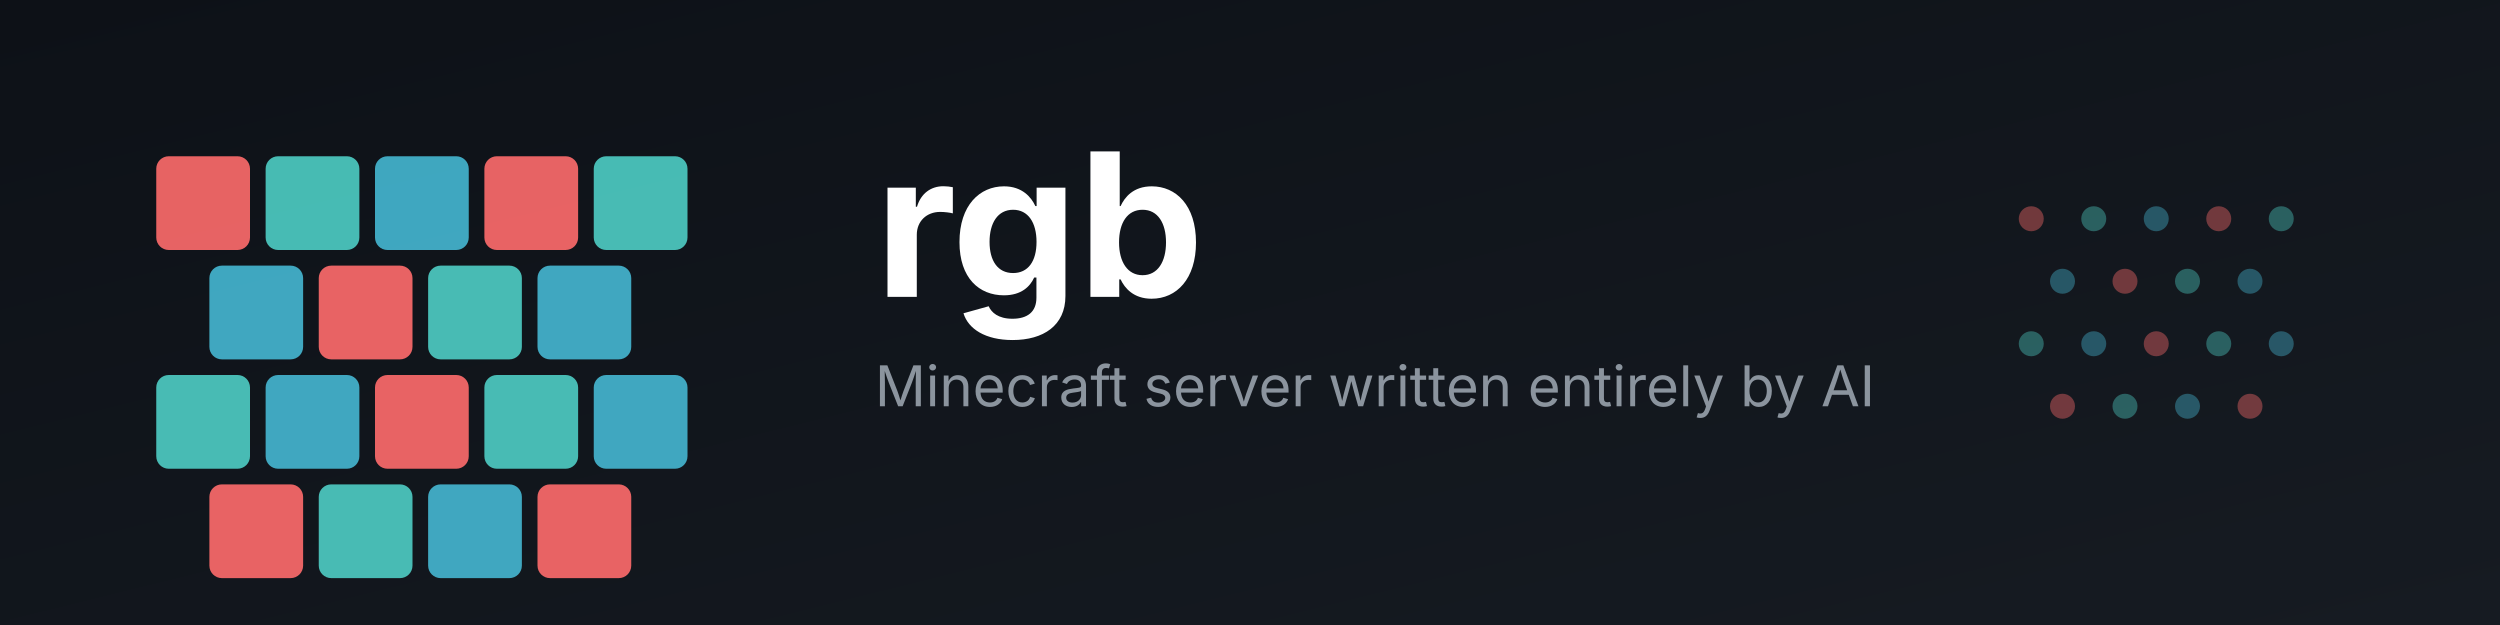
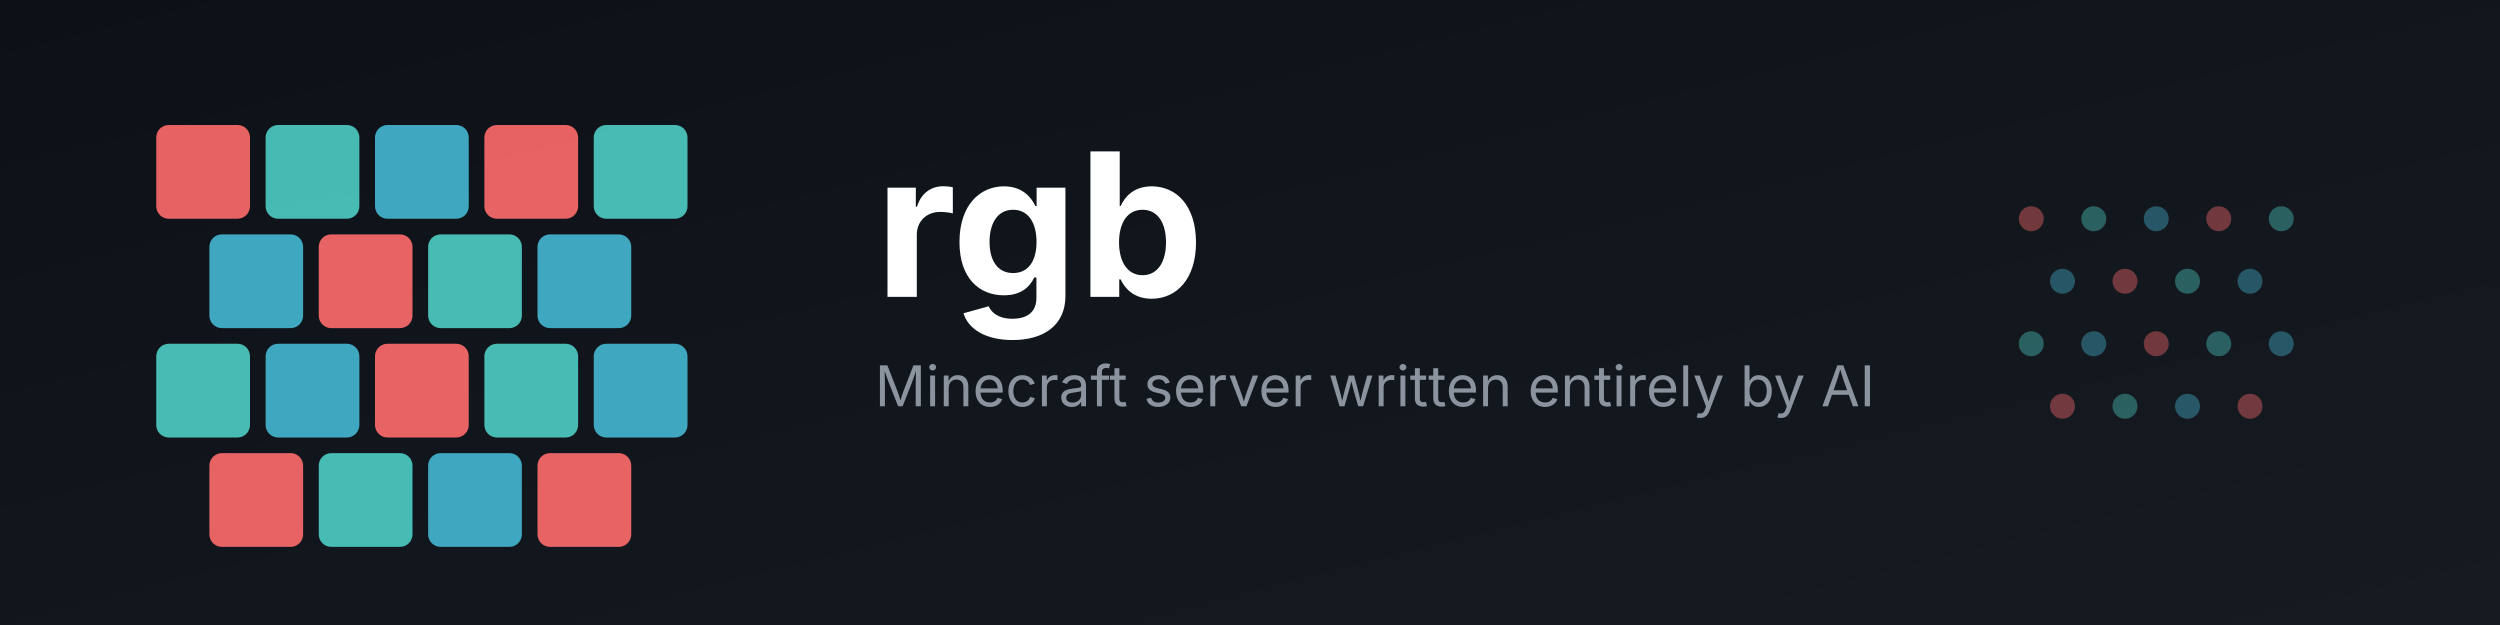
<svg xmlns="http://www.w3.org/2000/svg" viewBox="0 0 800 200">
  <defs>
    <linearGradient id="bg" x1="0%" y1="0%" x2="100%" y2="100%">
      <stop offset="0%" style="stop-color:#0d1117" />
      <stop offset="100%" style="stop-color:#161b22" />
    </linearGradient>
  </defs>
  <rect width="800" height="200" fill="url(#bg)" />
  <g opacity="0.9">
-     <rect x="50" y="50" width="30" height="30" fill="#ff6b6b" rx="4" />
-     <rect x="85" y="50" width="30" height="30" fill="#4ecdc4" rx="4" />
-     <rect x="120" y="50" width="30" height="30" fill="#45b7d1" rx="4" />
-     <rect x="155" y="50" width="30" height="30" fill="#ff6b6b" rx="4" />
-     <rect x="190" y="50" width="30" height="30" fill="#4ecdc4" rx="4" />
-     <rect x="67" y="85" width="30" height="30" fill="#45b7d1" rx="4" />
-     <rect x="102" y="85" width="30" height="30" fill="#ff6b6b" rx="4" />
-     <rect x="137" y="85" width="30" height="30" fill="#4ecdc4" rx="4" />
-     <rect x="172" y="85" width="30" height="30" fill="#45b7d1" rx="4" />
-     <rect x="50" y="120" width="30" height="30" fill="#4ecdc4" rx="4" />
-     <rect x="85" y="120" width="30" height="30" fill="#45b7d1" rx="4" />
-     <rect x="120" y="120" width="30" height="30" fill="#ff6b6b" rx="4" />
-     <rect x="155" y="120" width="30" height="30" fill="#4ecdc4" rx="4" />
-     <rect x="190" y="120" width="30" height="30" fill="#45b7d1" rx="4" />
-     <rect x="67" y="155" width="30" height="30" fill="#ff6b6b" rx="4" />
-     <rect x="102" y="155" width="30" height="30" fill="#4ecdc4" rx="4" />
-     <rect x="137" y="155" width="30" height="30" fill="#45b7d1" rx="4" />
-     <rect x="172" y="155" width="30" height="30" fill="#ff6b6b" rx="4" />
+     <rect x="50" y="40" width="30" height="30" fill="#ff6b6b" rx="4" />
+     <rect x="85" y="40" width="30" height="30" fill="#4ecdc4" rx="4" />
+     <rect x="120" y="40" width="30" height="30" fill="#45b7d1" rx="4" />
+     <rect x="155" y="40" width="30" height="30" fill="#ff6b6b" rx="4" />
+     <rect x="190" y="40" width="30" height="30" fill="#4ecdc4" rx="4" />
+     <rect x="67" y="75" width="30" height="30" fill="#45b7d1" rx="4" />
+     <rect x="102" y="75" width="30" height="30" fill="#ff6b6b" rx="4" />
+     <rect x="137" y="75" width="30" height="30" fill="#4ecdc4" rx="4" />
+     <rect x="172" y="75" width="30" height="30" fill="#45b7d1" rx="4" />
+     <rect x="50" y="110" width="30" height="30" fill="#4ecdc4" rx="4" />
+     <rect x="85" y="110" width="30" height="30" fill="#45b7d1" rx="4" />
+     <rect x="120" y="110" width="30" height="30" fill="#ff6b6b" rx="4" />
+     <rect x="155" y="110" width="30" height="30" fill="#4ecdc4" rx="4" />
+     <rect x="190" y="110" width="30" height="30" fill="#45b7d1" rx="4" />
+     <rect x="67" y="145" width="30" height="30" fill="#ff6b6b" rx="4" />
+     <rect x="102" y="145" width="30" height="30" fill="#4ecdc4" rx="4" />
+     <rect x="137" y="145" width="30" height="30" fill="#45b7d1" rx="4" />
+     <rect x="172" y="145" width="30" height="30" fill="#ff6b6b" rx="4" />
  </g>
  <text x="280" y="95" font-family="system-ui, -apple-system, sans-serif" font-size="64" font-weight="700" fill="#ffffff">rgb</text>
  <text x="280" y="130" font-family="system-ui, -apple-system, sans-serif" font-size="18" fill="#8b949e">Minecraft server written entirely by AI</text>
  <g opacity="0.4">
    <circle cx="650" cy="70" r="4" fill="#ff6b6b" />
    <circle cx="670" cy="70" r="4" fill="#4ecdc4" />
    <circle cx="690" cy="70" r="4" fill="#45b7d1" />
    <circle cx="710" cy="70" r="4" fill="#ff6b6b" />
    <circle cx="730" cy="70" r="4" fill="#4ecdc4" />
    <circle cx="660" cy="90" r="4" fill="#45b7d1" />
    <circle cx="680" cy="90" r="4" fill="#ff6b6b" />
    <circle cx="700" cy="90" r="4" fill="#4ecdc4" />
    <circle cx="720" cy="90" r="4" fill="#45b7d1" />
    <circle cx="650" cy="110" r="4" fill="#4ecdc4" />
    <circle cx="670" cy="110" r="4" fill="#45b7d1" />
    <circle cx="690" cy="110" r="4" fill="#ff6b6b" />
    <circle cx="710" cy="110" r="4" fill="#4ecdc4" />
    <circle cx="730" cy="110" r="4" fill="#45b7d1" />
    <circle cx="660" cy="130" r="4" fill="#ff6b6b" />
    <circle cx="680" cy="130" r="4" fill="#4ecdc4" />
    <circle cx="700" cy="130" r="4" fill="#45b7d1" />
    <circle cx="720" cy="130" r="4" fill="#ff6b6b" />
  </g>
</svg>
